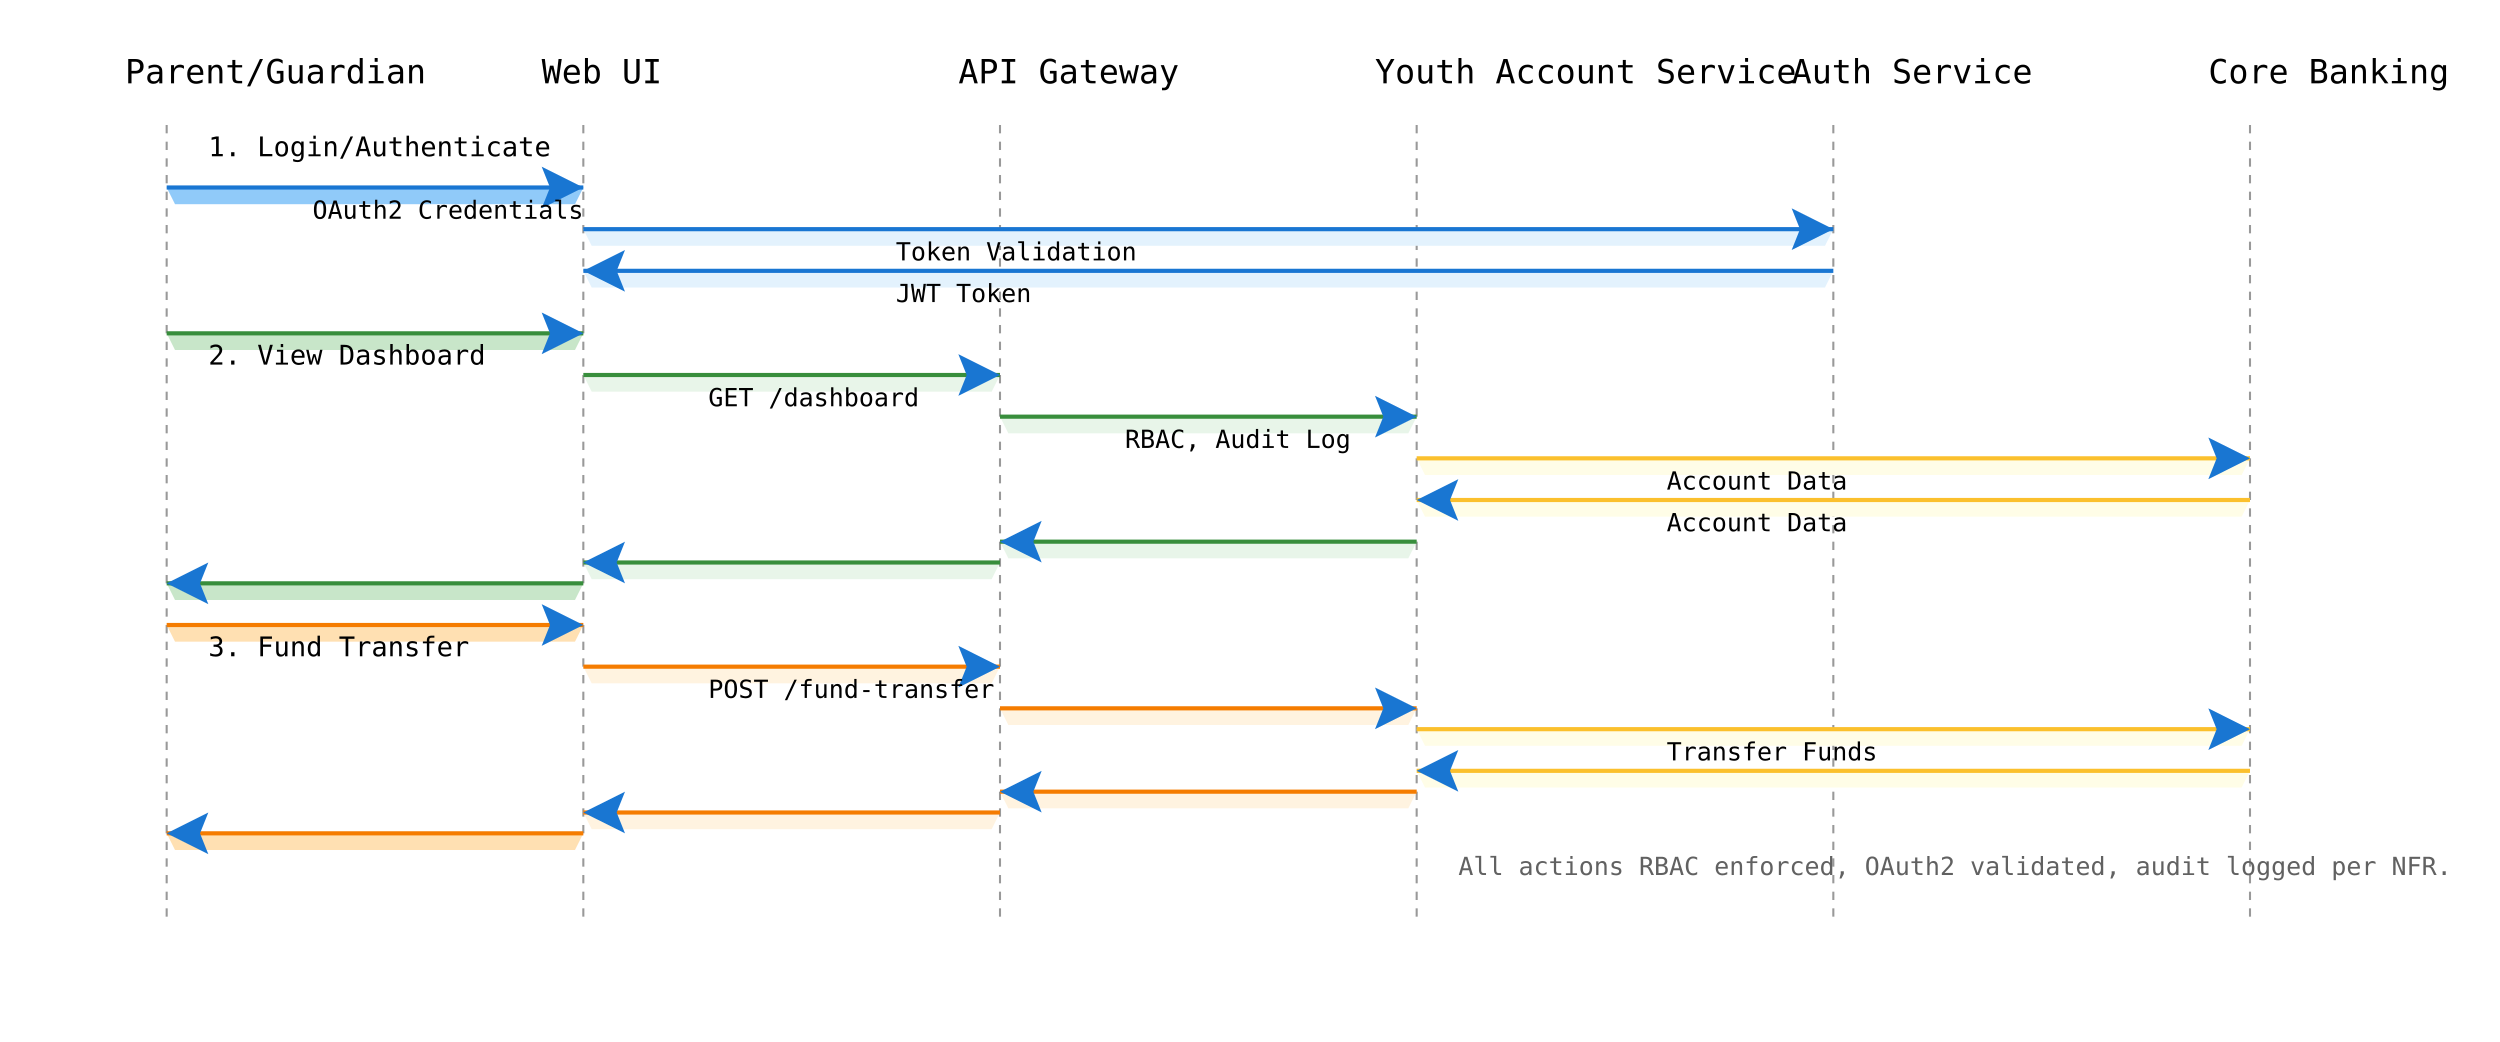
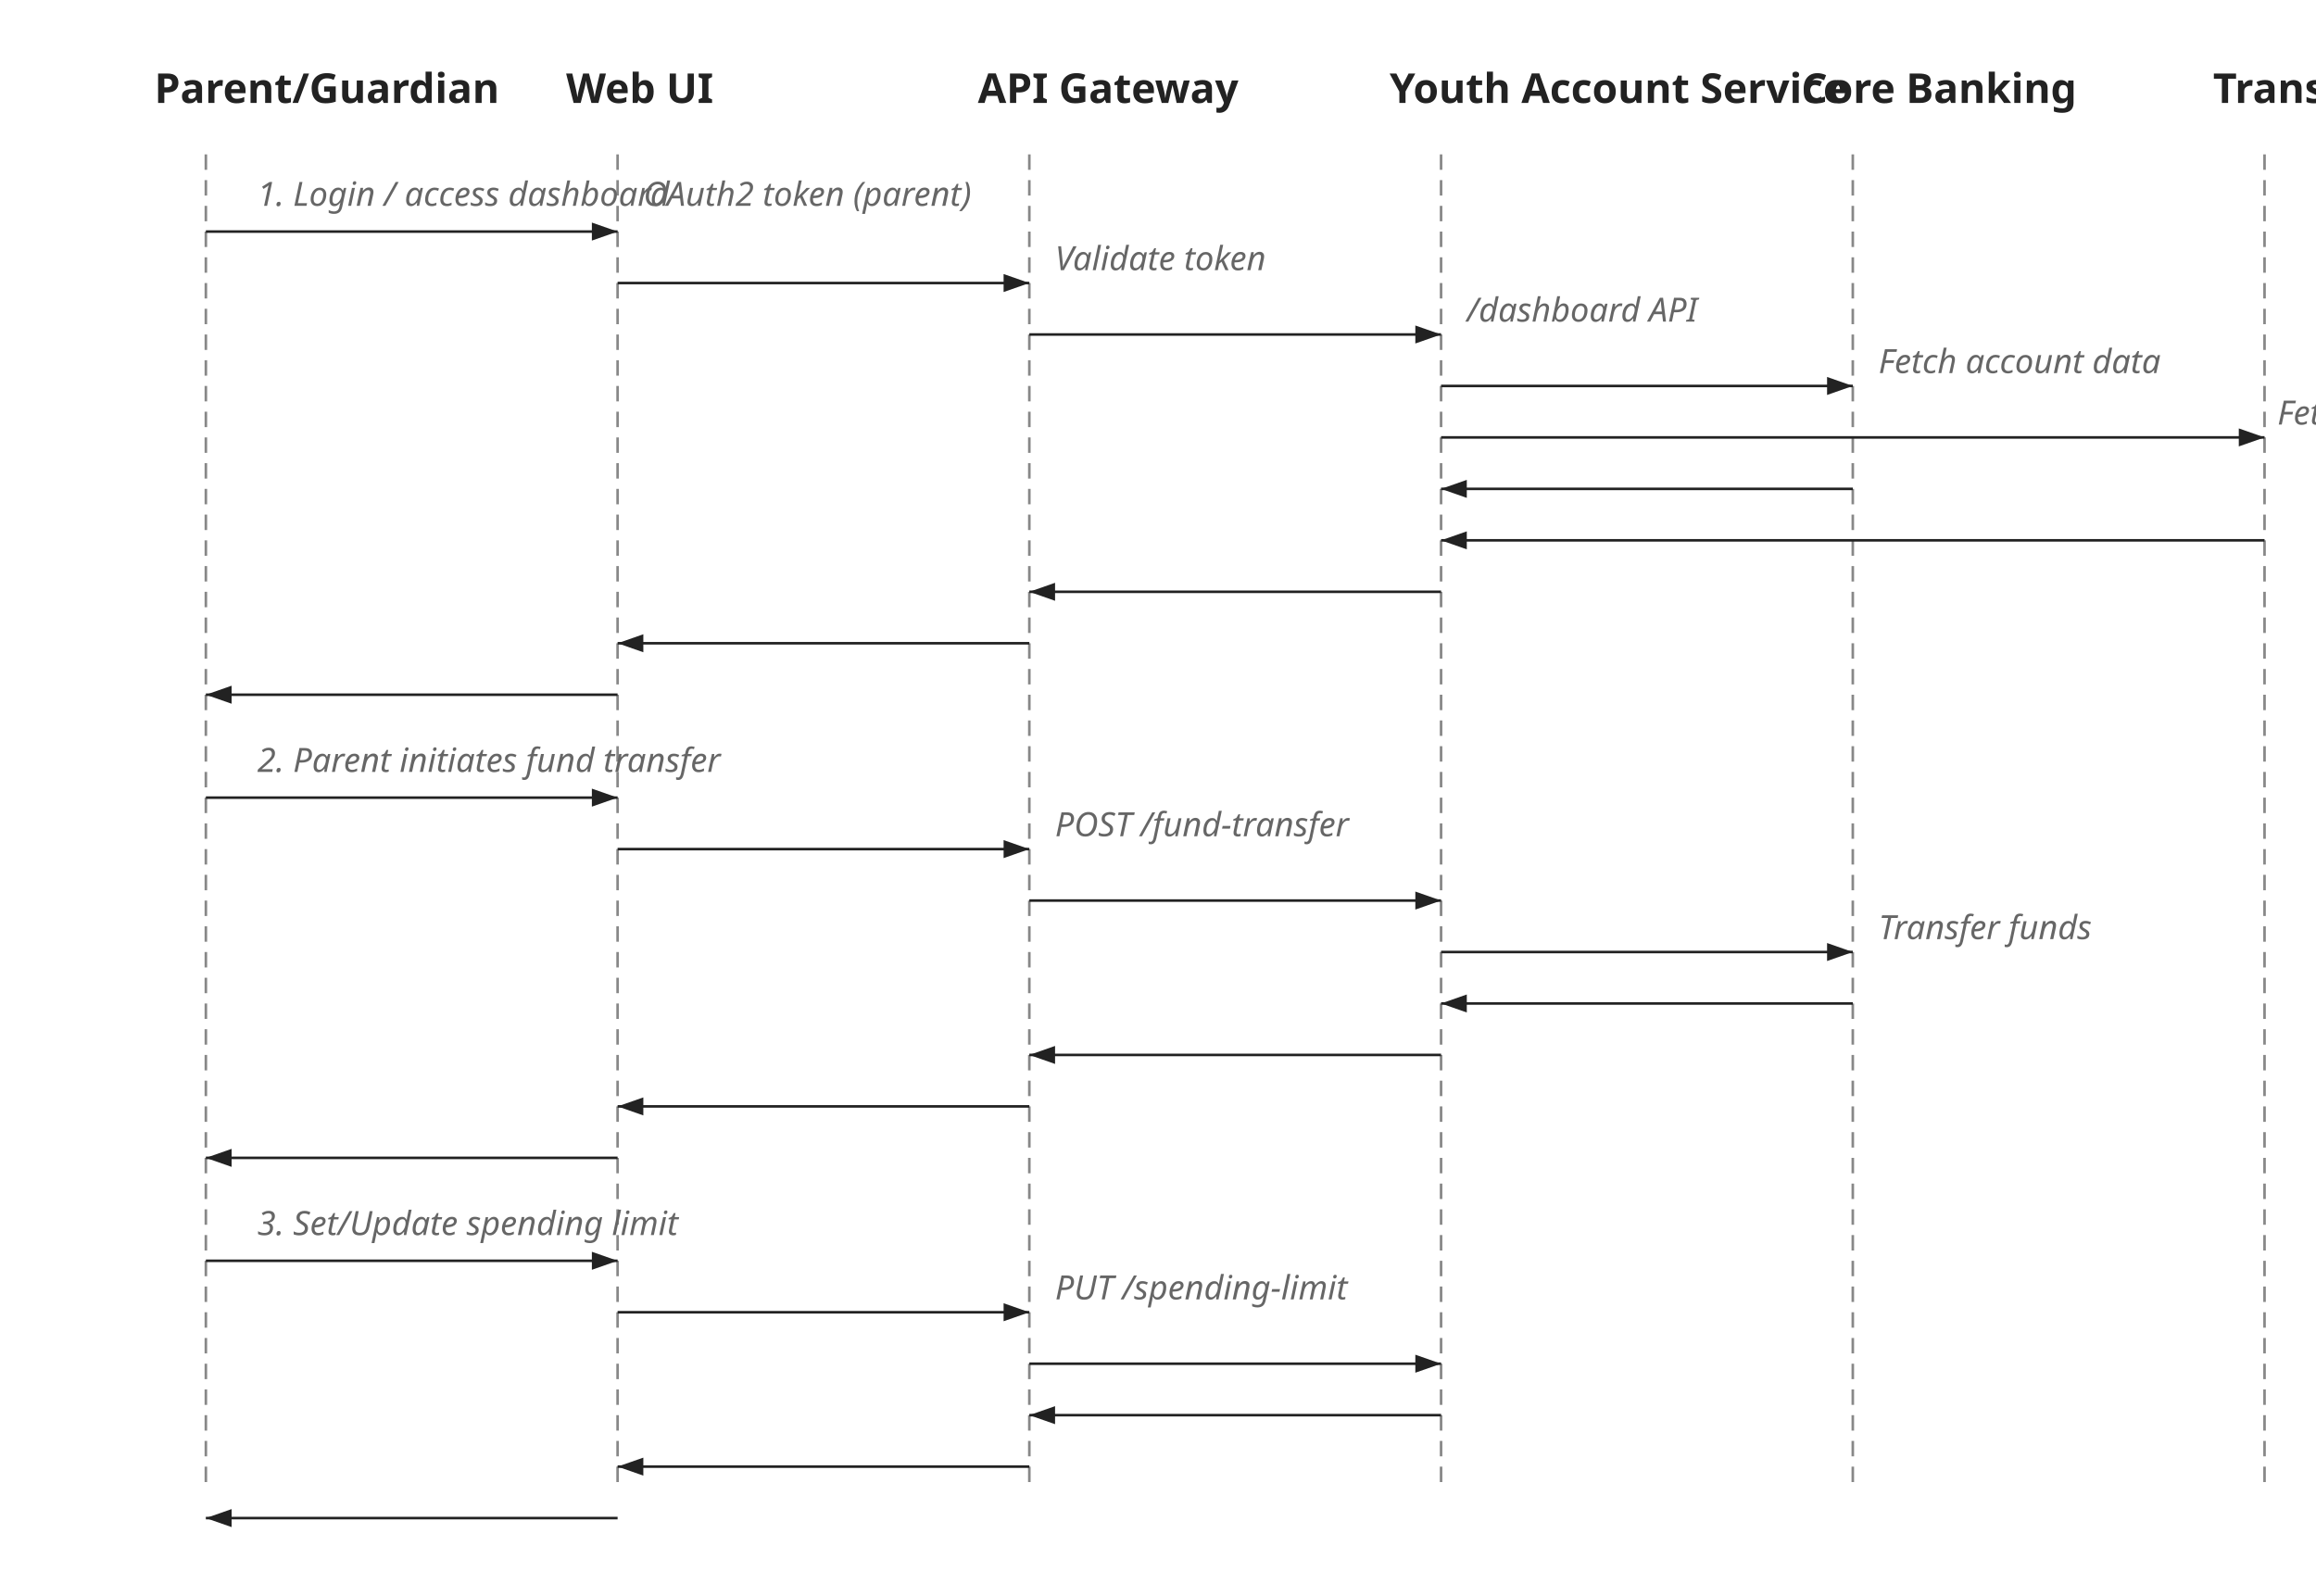
- <svg xmlns="http://www.w3.org/2000/svg" width="1200" height="500">
-   <g font-family="monospace" font-size="16">
-     <text x="60" y="40">Parent/Guardian</text>
-     <text x="260" y="40">Web UI</text>
-     <text x="460" y="40">API Gateway</text>
-     <text x="660" y="40">Youth Account Service</text>
-     <text x="860" y="40">Auth Service</text>
-     <text x="1060" y="40">Core Banking</text>
-     <text x="1260" y="40">Transaction Service</text>
-     <line x1="80" x2="80" y1="60" y2="440" stroke="#999" stroke-dasharray="4" />
-     <line x1="280" x2="280" y1="60" y2="440" stroke="#999" stroke-dasharray="4" />
-     <line x1="480" x2="480" y1="60" y2="440" stroke="#999" stroke-dasharray="4" />
-     <line x1="680" x2="680" y1="60" y2="440" stroke="#999" stroke-dasharray="4" />
-     <line x1="880" x2="880" y1="60" y2="440" stroke="#999" stroke-dasharray="4" />
-     <line x1="1080" x2="1080" y1="60" y2="440" stroke="#999" stroke-dasharray="4" />
-     <line x1="1280" x2="1280" y1="60" y2="440" stroke="#999" stroke-dasharray="4" />
-     <text x="100" y="75" font-size="13">1. Login/Authenticate</text>
-     <polygon points="80,90 280,90 276,98 84,98" fill="#90caf9" />
-     <line x1="80" y1="90" x2="280" y2="90" stroke="#1976d2" stroke-width="2" marker-end="url(#arrow)" />
-     <text x="150" y="105" font-size="12">OAuth2 Credentials</text>
-     <polygon points="280,110 880,110 876,118 284,118" fill="#e3f2fd" />
-     <line x1="280" y1="110" x2="880" y2="110" stroke="#1976d2" stroke-width="2" marker-end="url(#arrow)" />
-     <text x="430" y="125" font-size="12">Token Validation</text>
-     <polygon points="880,130 280,130 284,138 876,138" fill="#e3f2fd" />
-     <line x1="880" y1="130" x2="280" y2="130" stroke="#1976d2" stroke-width="2" marker-end="url(#arrow)" />
-     <text x="430" y="145" font-size="12">JWT Token</text>
-     <polygon points="80,160 280,160 276,168 84,168" fill="#c8e6c9" />
-     <line x1="80" y1="160" x2="280" y2="160" stroke="#388e3c" stroke-width="2" marker-end="url(#arrow)" />
-     <text x="100" y="175" font-size="13">2. View Dashboard</text>
-     <polygon points="280,180 480,180 476,188 284,188" fill="#e8f5e9" />
-     <line x1="280" y1="180" x2="480" y2="180" stroke="#388e3c" stroke-width="2" marker-end="url(#arrow)" />
-     <text x="340" y="195" font-size="12">GET /dashboard</text>
-     <polygon points="480,200 680,200 676,208 484,208" fill="#e8f5e9" />
-     <line x1="480" y1="200" x2="680" y2="200" stroke="#388e3c" stroke-width="2" marker-end="url(#arrow)" />
-     <text x="540" y="215" font-size="12">RBAC, Audit Log</text>
-     <polygon points="680,220 1080,220 1076,228 684,228" fill="#fffde7" />
-     <line x1="680" y1="220" x2="1080" y2="220" stroke="#fbc02d" stroke-width="2" marker-end="url(#arrow)" />
-     <text x="800" y="235" font-size="12">Account Data</text>
-     <polygon points="1080,240 680,240 684,248 1076,248" fill="#fffde7" />
-     <line x1="1080" y1="240" x2="680" y2="240" stroke="#fbc02d" stroke-width="2" marker-end="url(#arrow)" />
-     <text x="800" y="255" font-size="12">Account Data</text>
-     <polygon points="680,260 480,260 484,268 676,268" fill="#e8f5e9" />
-     <line x1="680" y1="260" x2="480" y2="260" stroke="#388e3c" stroke-width="2" marker-end="url(#arrow)" />
-     <polygon points="480,270 280,270 284,278 476,278" fill="#e8f5e9" />
-     <line x1="480" y1="270" x2="280" y2="270" stroke="#388e3c" stroke-width="2" marker-end="url(#arrow)" />
-     <polygon points="280,280 80,280 84,288 276,288" fill="#c8e6c9" />
-     <line x1="280" y1="280" x2="80" y2="280" stroke="#388e3c" stroke-width="2" marker-end="url(#arrow)" />
-     <polygon points="80,300 280,300 276,308 84,308" fill="#ffe0b2" />
-     <line x1="80" y1="300" x2="280" y2="300" stroke="#f57c00" stroke-width="2" marker-end="url(#arrow)" />
-     <text x="100" y="315" font-size="13">3. Fund Transfer</text>
-     <polygon points="280,320 480,320 476,328 284,328" fill="#fff3e0" />
-     <line x1="280" y1="320" x2="480" y2="320" stroke="#f57c00" stroke-width="2" marker-end="url(#arrow)" />
-     <text x="340" y="335" font-size="12">POST /fund-transfer</text>
-     <polygon points="480,340 680,340 676,348 484,348" fill="#fff3e0" />
-     <line x1="480" y1="340" x2="680" y2="340" stroke="#f57c00" stroke-width="2" marker-end="url(#arrow)" />
-     <polygon points="680,350 1080,350 1076,358 684,358" fill="#fffde7" />
-     <line x1="680" y1="350" x2="1080" y2="350" stroke="#fbc02d" stroke-width="2" marker-end="url(#arrow)" />
-     <text x="800" y="365" font-size="12">Transfer Funds</text>
-     <polygon points="1080,370 680,370 684,378 1076,378" fill="#fffde7" />
-     <line x1="1080" y1="370" x2="680" y2="370" stroke="#fbc02d" stroke-width="2" marker-end="url(#arrow)" />
-     <polygon points="680,380 480,380 484,388 676,388" fill="#fff3e0" />
-     <line x1="680" y1="380" x2="480" y2="380" stroke="#f57c00" stroke-width="2" marker-end="url(#arrow)" />
-     <polygon points="480,390 280,390 284,398 476,398" fill="#fff3e0" />
-     <line x1="480" y1="390" x2="280" y2="390" stroke="#f57c00" stroke-width="2" marker-end="url(#arrow)" />
-     <polygon points="280,400 80,400 84,408 276,408" fill="#ffe0b2" />
-     <line x1="280" y1="400" x2="80" y2="400" stroke="#f57c00" stroke-width="2" marker-end="url(#arrow)" />
-     <text x="700" y="420" font-size="12" fill="#616161">All actions RBAC enforced, OAuth2 validated, audit logged per NFR.</text>
-   </g>
+ <svg xmlns="http://www.w3.org/2000/svg" width="900" height="620">
+   <style>
+     .actor { font: bold 16px sans-serif; fill: #222; }
+     .lifeline { stroke: #888; stroke-dasharray: 6 4; }
+     .message { stroke: #222; marker-end: url(#arrow); }
+     .note { font: italic 13px sans-serif; fill: #666; }
+     .box { fill: #eef; stroke: #aac; }
+   </style>
  <defs>
-     <marker id="arrow" markerWidth="10" markerHeight="10" refX="10" refY="5" orient="auto" markerUnits="strokeWidth">
-       <path d="M0,0 L10,5 L0,10 L2,5 z" fill="#1976d2" />
+     <marker id="arrow" markerWidth="10" markerHeight="7" refX="10" refY="3.5" orient="auto" markerUnits="strokeWidth">
+       <polygon points="0 0, 10 3.5, 0 7" fill="#222" />
    </marker>
  </defs>
+   <text x="60" y="40" class="actor">Parent/Guardian</text>
+   <text x="220" y="40" class="actor">Web UI</text>
+   <text x="380" y="40" class="actor">API Gateway</text>
+   <text x="540" y="40" class="actor">Youth Account Service</text>
+   <text x="700" y="40" class="actor">Core Banking</text>
+   <text x="860" y="40" class="actor">Transaction Service</text>
+   <line x1="80" x2="80" y1="60" y2="580" class="lifeline" />
+   <line x1="240" x2="240" y1="60" y2="580" class="lifeline" />
+   <line x1="400" x2="400" y1="60" y2="580" class="lifeline" />
+   <line x1="560" x2="560" y1="60" y2="580" class="lifeline" />
+   <line x1="720" x2="720" y1="60" y2="580" class="lifeline" />
+   <line x1="880" x2="880" y1="60" y2="580" class="lifeline" />
+   <text x="100" y="80" class="note">1. Login / access dashboard</text>
+   <line x1="80" x2="240" y1="90" y2="90" class="message" />
+   <text x="250" y="80" class="note">OAuth2 token (parent)</text>
+   <line x1="240" x2="400" y1="110" y2="110" class="message" />
+   <text x="410" y="105" class="note">Validate token</text>
+   <line x1="400" x2="560" y1="130" y2="130" class="message" />
+   <text x="570" y="125" class="note">/dashboard API</text>
+   <line x1="560" x2="720" y1="150" y2="150" class="message" />
+   <text x="730" y="145" class="note">Fetch account data</text>
+   <line x1="560" x2="880" y1="170" y2="170" class="message" />
+   <text x="885" y="165" class="note">Fetch transactions</text>
+   <line x1="720" x2="560" y1="190" y2="190" class="message" marker-end="url(#arrow)" />
+   <line x1="880" x2="560" y1="210" y2="210" class="message" marker-end="url(#arrow)" />
+   <line x1="560" x2="400" y1="230" y2="230" class="message" marker-end="url(#arrow)" />
+   <line x1="400" x2="240" y1="250" y2="250" class="message" marker-end="url(#arrow)" />
+   <line x1="240" x2="80" y1="270" y2="270" class="message" marker-end="url(#arrow)" />
+   <text x="100" y="300" class="note">2. Parent initiates fund transfer</text>
+   <line x1="80" x2="240" y1="310" y2="310" class="message" />
+   <line x1="240" x2="400" y1="330" y2="330" class="message" />
+   <text x="410" y="325" class="note">POST /fund-transfer</text>
+   <line x1="400" x2="560" y1="350" y2="350" class="message" />
+   <line x1="560" x2="720" y1="370" y2="370" class="message" />
+   <text x="730" y="365" class="note">Transfer funds</text>
+   <line x1="720" x2="560" y1="390" y2="390" class="message" marker-end="url(#arrow)" />
+   <line x1="560" x2="400" y1="410" y2="410" class="message" marker-end="url(#arrow)" />
+   <line x1="400" x2="240" y1="430" y2="430" class="message" marker-end="url(#arrow)" />
+   <line x1="240" x2="80" y1="450" y2="450" class="message" marker-end="url(#arrow)" />
+   <text x="100" y="480" class="note">3. Set/Update spending limit</text>
+   <line x1="80" x2="240" y1="490" y2="490" class="message" />
+   <line x1="240" x2="400" y1="510" y2="510" class="message" />
+   <text x="410" y="505" class="note">PUT /spending-limit</text>
+   <line x1="400" x2="560" y1="530" y2="530" class="message" />
+   <line x1="560" x2="400" y1="550" y2="550" class="message" marker-end="url(#arrow)" />
+   <line x1="400" x2="240" y1="570" y2="570" class="message" marker-end="url(#arrow)" />
+   <line x1="240" x2="80" y1="590" y2="590" class="message" marker-end="url(#arrow)" />
</svg>
